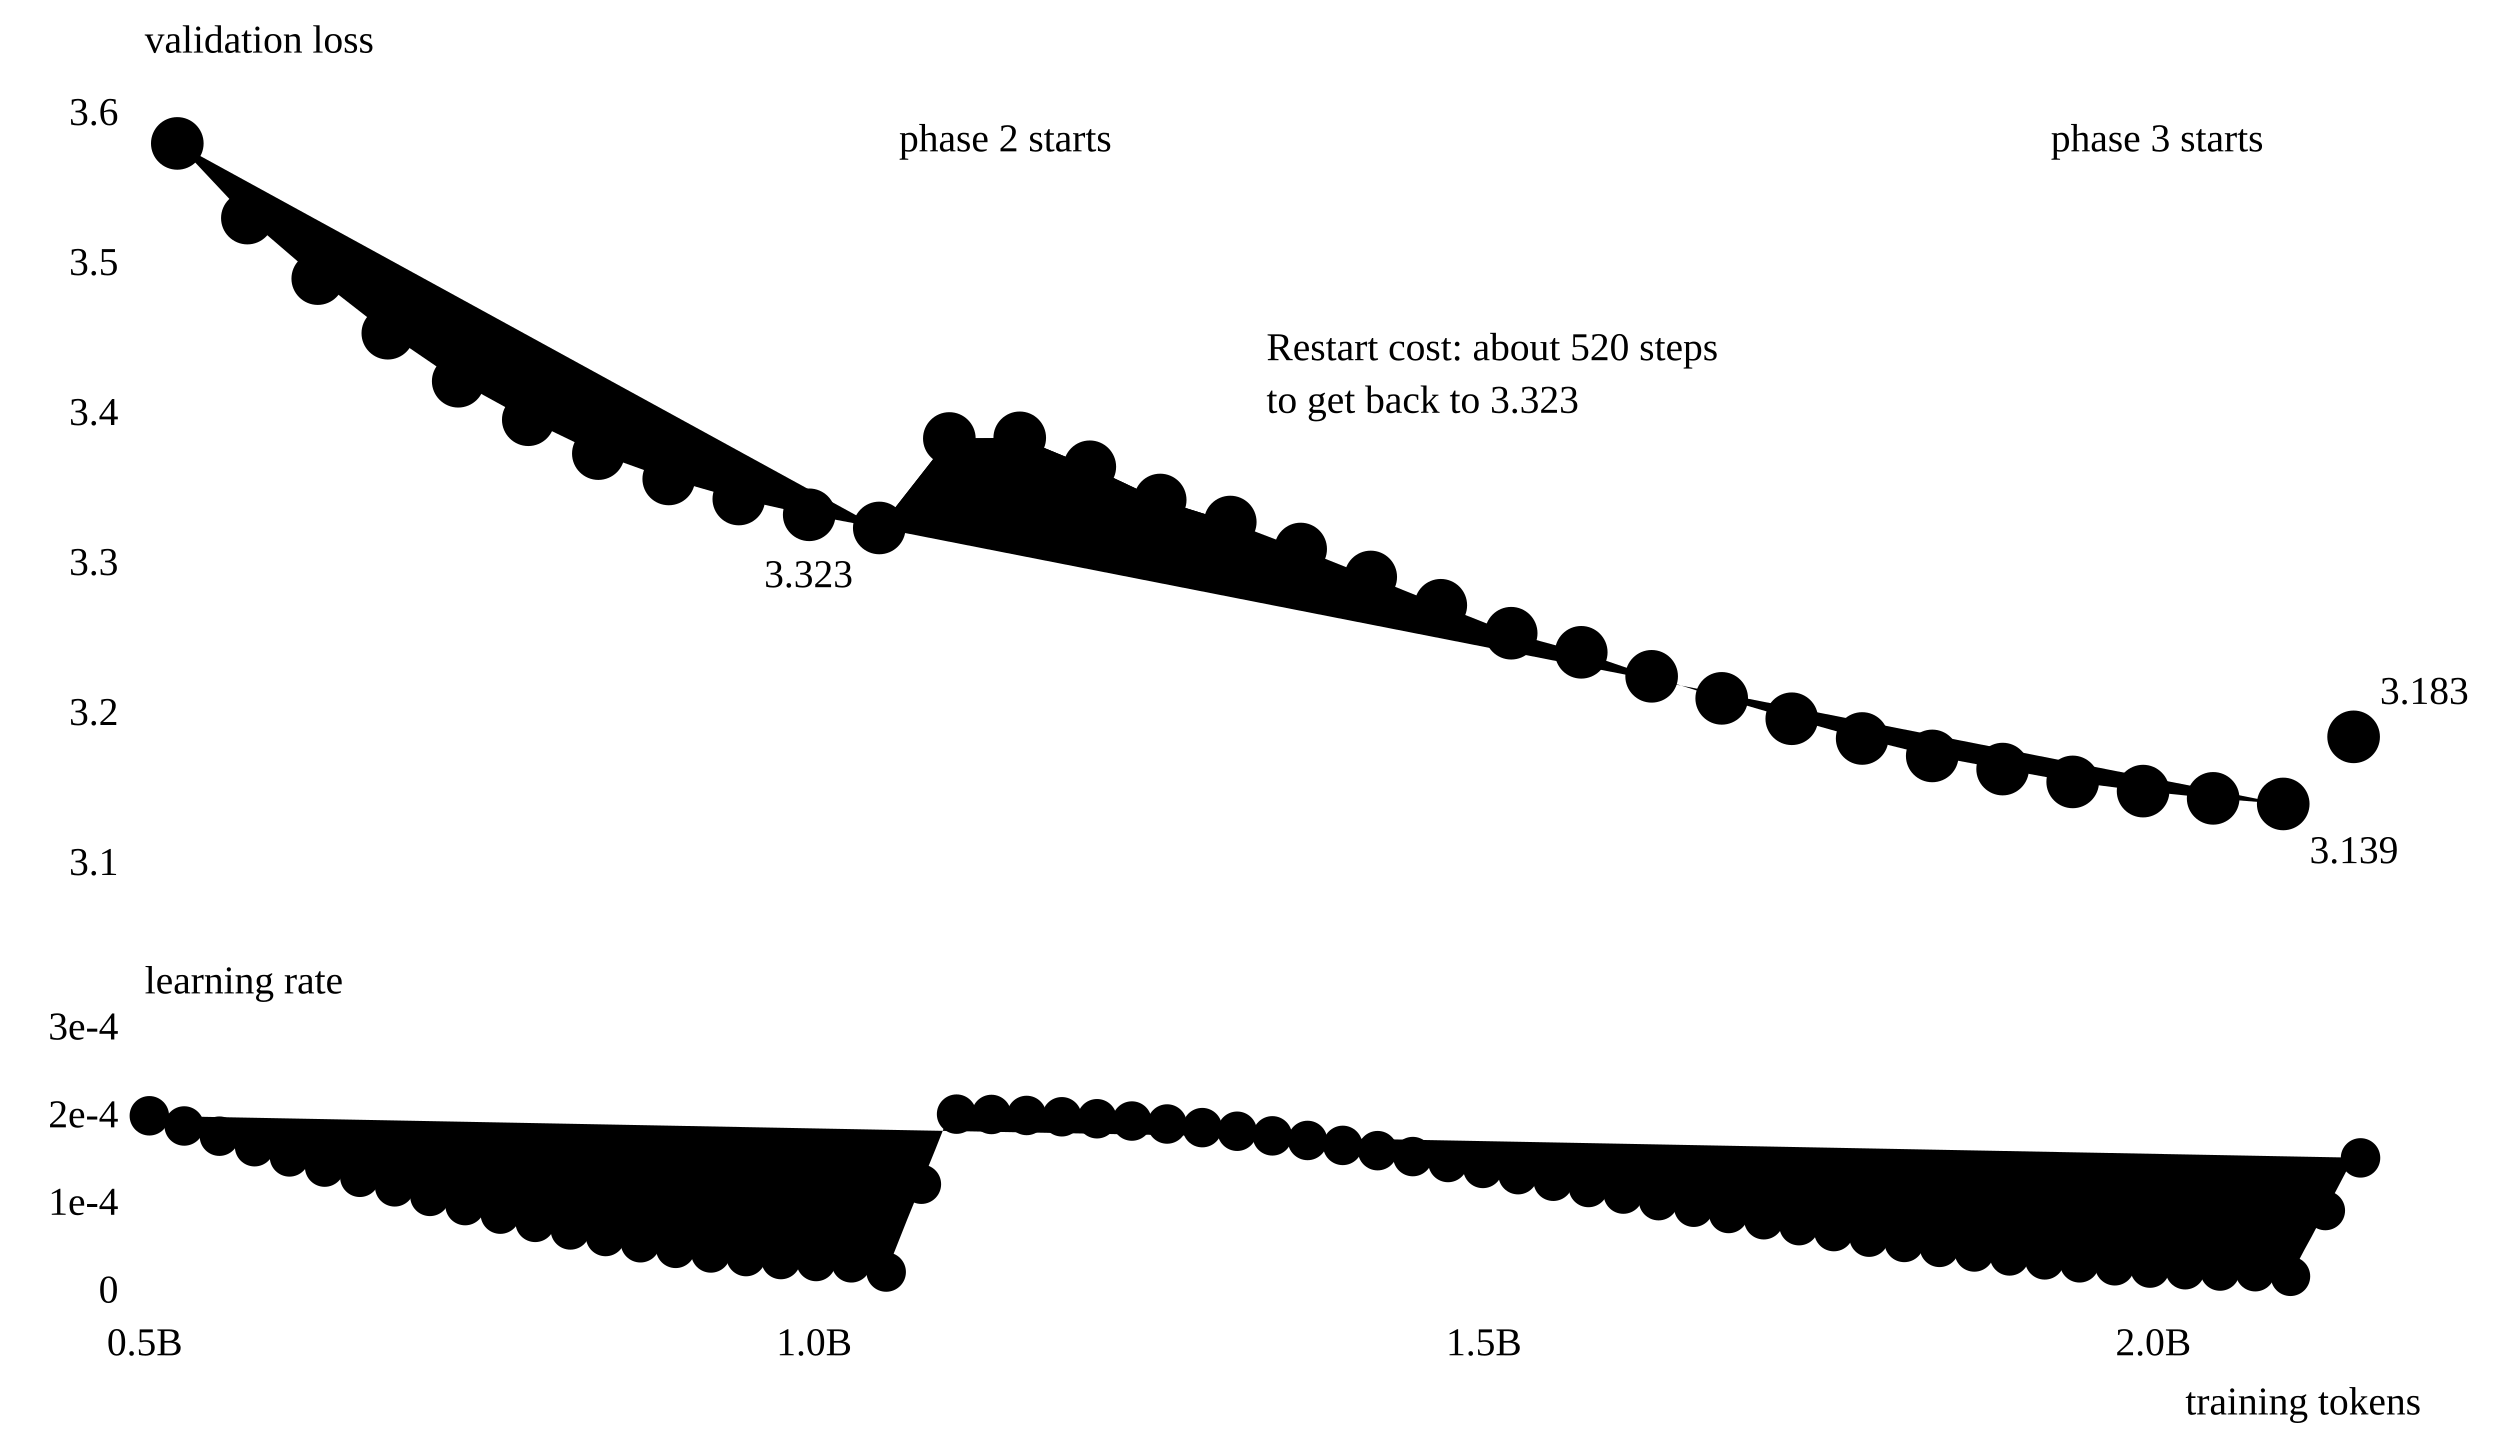
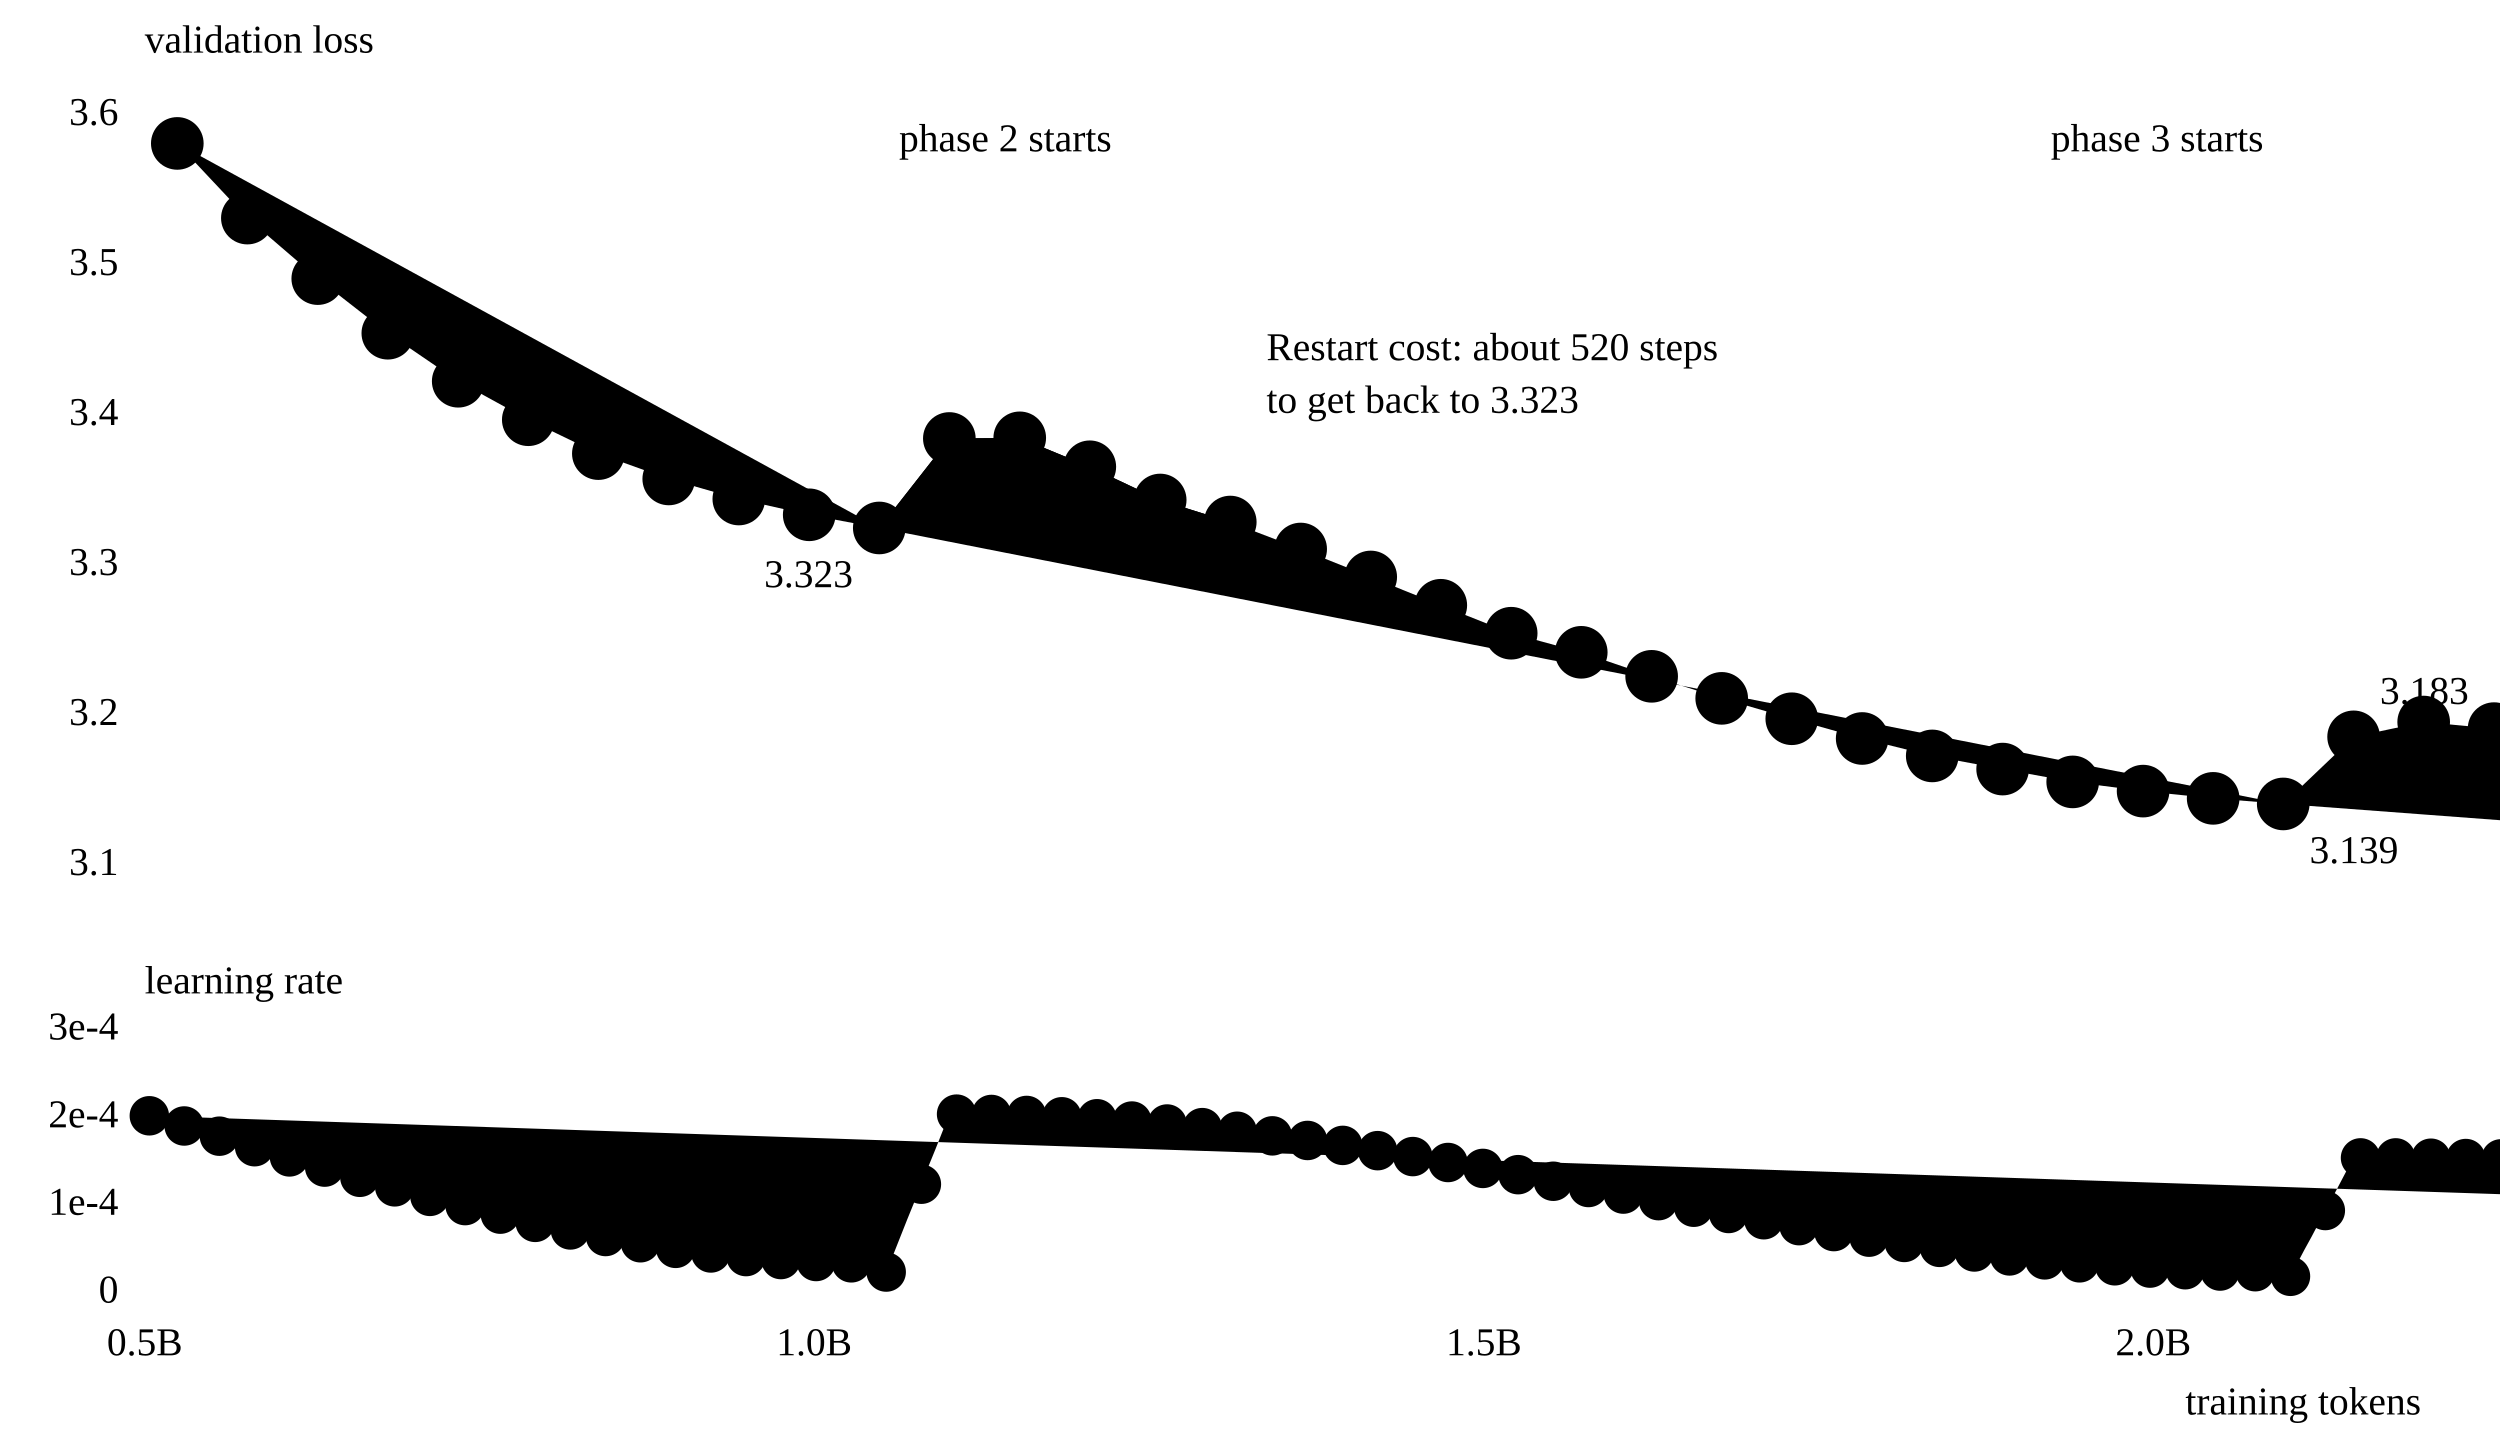
<svg class="chart" viewBox="0 0 760 436" role="img" aria-labelledby="validation-loss-and-lear-t validation-loss-and-lear-d">
  <text class="axis-label" x="44" y="16">validation loss</text>
  <line class="grid" x1="44" x2="736" y1="262.0" y2="262.0" />
  <text class="tick" x="36" y="266.0" text-anchor="end">3.1</text>
  <line class="grid" x1="44" x2="736" y1="216.4" y2="216.4" />
  <text class="tick" x="36" y="220.4" text-anchor="end">3.2</text>
  <line class="grid" x1="44" x2="736" y1="170.8" y2="170.8" />
  <text class="tick" x="36" y="174.8" text-anchor="end">3.3</text>
  <line class="grid" x1="44" x2="736" y1="125.2" y2="125.2" />
  <text class="tick" x="36" y="129.2" text-anchor="end">3.4</text>
  <line class="grid" x1="44" x2="736" y1="79.6" y2="79.6" />
  <text class="tick" x="36" y="83.6" text-anchor="end">3.5</text>
  <line class="grid" x1="44" x2="736" y1="34.0" y2="34.0" />
  <text class="tick" x="36" y="38.0" text-anchor="end">3.6</text>
  <path class="debt" d="M267.3,160.5 L288.6,133.3 L310.0,133.1 L331.3,141.9 L352.7,152.0 L374.0,158.7 L378.6,160.5 Z" />
  <line class="ref" x1="267.3" x2="418.6" y1="160.5" y2="160.5" />
  <line class="leader" x1="353.0" y1="138.9" x2="381.0" y2="111.5" />
  <text class="note-strong" x="385.0" y="109.5">Restart cost: about 520 steps</text>
  <text class="note" x="385.0" y="125.5">to get back to 3.323</text>
  <line class="boundary" x1="267.3" x2="267.3" y1="34" y2="392" />
  <text class="note" x="273.3" y="46" text-anchor="start">phase 2 starts</text>
  <line class="boundary" x1="694.1" x2="694.1" y1="34" y2="392" />
  <text class="note" x="688.1" y="46" text-anchor="end">phase 3 starts</text>
  <path class="line" d="M53.9,43.6 L75.2,66.3 L96.6,84.7 L117.9,101.3 L139.3,115.9 L160.6,127.6 L181.9,137.9 L203.3,145.6 L224.6,151.7 L246.0,156.5 L267.3,160.5" />
  <path class="line" d="M267.3,160.5 L288.6,133.3 L310.0,133.1 L331.3,141.9 L352.7,152.0 L374.0,158.7 L395.4,166.9 L416.7,175.4 L438.0,184.0 L459.4,192.5 L480.7,198.3 L502.1,205.6 L523.4,212.3 L544.7,218.5 L566.1,224.5 L587.4,229.8 L608.8,233.8 L630.1,237.7 L651.5,240.5 L672.8,242.7 L694.1,244.4" />
-   <path class="line line-live" d="M694.1,244.4 L715.5,224.0" />
+   <path class="line line-live" d="M694.1,244.4 L715.5,224.0 L736.8,219.5 L758.2,221.5 L779.5,224.4 L800.8,226.4 L822.2,229.4 L843.5,233.1 L864.9,237.4 L886.2,240.7 L907.6,244.1 L928.9,247.7 L950.2,251.3 L971.6,254.8 L992.9,256.7 L1014.3,260.0 L1035.6,263.9 L1056.9,266.6 L1078.3,269.7 L1099.6,273.4 L1121.0,275.9 L1142.3,278.4 L1163.7,281.2 L1185.0,284.2 L1206.3,286.4 L1227.7,288.0 L1249.0,290.3 L1270.4,292.6 L1291.7,295.4 L1313.0,296.9 L1334.4,298.5 L1355.7,300.1 L1377.1,301.7 L1398.4,302.9 L1419.7,303.8 L1441.1,305.2 L1462.4,305.9 L1483.8,306.5 L1505.1,307.3 L1526.5,308.1 L1547.8,308.4" />
  <circle class="hit" cx="53.9" cy="43.6" r="8" />
  <circle class="hit" cx="75.2" cy="66.3" r="8" />
  <circle class="hit" cx="96.6" cy="84.7" r="8" />
  <circle class="hit" cx="117.9" cy="101.3" r="8" />
  <circle class="hit" cx="139.3" cy="115.9" r="8" />
  <circle class="hit" cx="160.6" cy="127.6" r="8" />
  <circle class="hit" cx="181.9" cy="137.9" r="8" />
  <circle class="hit" cx="203.3" cy="145.6" r="8" />
  <circle class="hit" cx="224.6" cy="151.7" r="8" />
  <circle class="hit" cx="246.0" cy="156.5" r="8" />
  <circle class="hit" cx="267.3" cy="160.5" r="8" />
  <circle class="hit" cx="288.6" cy="133.3" r="8" />
  <circle class="hit" cx="310.0" cy="133.1" r="8" />
  <circle class="hit" cx="331.3" cy="141.9" r="8" />
  <circle class="hit" cx="352.7" cy="152.0" r="8" />
  <circle class="hit" cx="374.0" cy="158.7" r="8" />
  <circle class="hit" cx="395.4" cy="166.9" r="8" />
  <circle class="hit" cx="416.7" cy="175.4" r="8" />
  <circle class="hit" cx="438.0" cy="184.0" r="8" />
  <circle class="hit" cx="459.4" cy="192.5" r="8" />
  <circle class="hit" cx="480.7" cy="198.3" r="8" />
  <circle class="hit" cx="502.1" cy="205.6" r="8" />
  <circle class="hit" cx="523.4" cy="212.3" r="8" />
  <circle class="hit" cx="544.7" cy="218.5" r="8" />
  <circle class="hit" cx="566.1" cy="224.5" r="8" />
  <circle class="hit" cx="587.4" cy="229.8" r="8" />
  <circle class="hit" cx="608.8" cy="233.8" r="8" />
  <circle class="hit" cx="630.1" cy="237.7" r="8" />
  <circle class="hit" cx="651.5" cy="240.5" r="8" />
  <circle class="hit" cx="672.8" cy="242.7" r="8" />
  <circle class="hit" cx="694.1" cy="244.4" r="8" />
  <circle class="hit" cx="715.5" cy="224.0" r="8" />
+   <circle class="hit" cx="736.8" cy="219.5" r="8" />
+   <circle class="hit" cx="758.2" cy="221.5" r="8" />
+   <circle class="hit" cx="779.5" cy="224.4" r="8" />
+   <circle class="hit" cx="800.8" cy="226.4" r="8" />
+   <circle class="hit" cx="822.2" cy="229.4" r="8" />
+   <circle class="hit" cx="843.5" cy="233.1" r="8" />
+   <circle class="hit" cx="864.9" cy="237.4" r="8" />
+   <circle class="hit" cx="886.2" cy="240.7" r="8" />
+   <circle class="hit" cx="907.6" cy="244.1" r="8" />
+   <circle class="hit" cx="928.9" cy="247.7" r="8" />
+   <circle class="hit" cx="950.2" cy="251.3" r="8" />
+   <circle class="hit" cx="971.6" cy="254.8" r="8" />
+   <circle class="hit" cx="992.9" cy="256.7" r="8" />
+   <circle class="hit" cx="1014.3" cy="260.0" r="8" />
+   <circle class="hit" cx="1035.6" cy="263.9" r="8" />
+   <circle class="hit" cx="1056.9" cy="266.6" r="8" />
+   <circle class="hit" cx="1078.3" cy="269.7" r="8" />
+   <circle class="hit" cx="1099.6" cy="273.4" r="8" />
+   <circle class="hit" cx="1121.0" cy="275.9" r="8" />
+   <circle class="hit" cx="1142.3" cy="278.4" r="8" />
+   <circle class="hit" cx="1163.7" cy="281.2" r="8" />
+   <circle class="hit" cx="1185.0" cy="284.2" r="8" />
+   <circle class="hit" cx="1206.3" cy="286.4" r="8" />
+   <circle class="hit" cx="1227.7" cy="288.0" r="8" />
+   <circle class="hit" cx="1249.0" cy="290.3" r="8" />
+   <circle class="hit" cx="1270.4" cy="292.6" r="8" />
+   <circle class="hit" cx="1291.7" cy="295.4" r="8" />
+   <circle class="hit" cx="1313.0" cy="296.9" r="8" />
+   <circle class="hit" cx="1334.4" cy="298.5" r="8" />
+   <circle class="hit" cx="1355.7" cy="300.1" r="8" />
+   <circle class="hit" cx="1377.1" cy="301.7" r="8" />
+   <circle class="hit" cx="1398.4" cy="302.9" r="8" />
+   <circle class="hit" cx="1419.7" cy="303.8" r="8" />
+   <circle class="hit" cx="1441.1" cy="305.2" r="8" />
+   <circle class="hit" cx="1462.4" cy="305.9" r="8" />
+   <circle class="hit" cx="1483.8" cy="306.5" r="8" />
+   <circle class="hit" cx="1505.1" cy="307.3" r="8" />
+   <circle class="hit" cx="1526.5" cy="308.1" r="8" />
+   <circle class="hit" cx="1547.8" cy="308.4" r="8" />
  <circle class="dot" cx="267.3" cy="160.5" r="4" />
  <text class="value" x="259.3" y="178.5" text-anchor="end">3.323</text>
  <circle class="dot" cx="694.1" cy="244.4" r="4" />
  <text class="value" x="702.1" y="262.4" text-anchor="start">3.139</text>
  <circle class="dot" cx="715.5" cy="224.0" r="4" />
  <text class="value" x="723.5" y="214.0" text-anchor="start">3.183</text>
  <text class="axis-label" x="44" y="302">learning rate</text>
  <line class="grid" x1="44" x2="736" y1="392.0" y2="392.0" />
  <text class="tick" x="36" y="396.0" text-anchor="end">0</text>
  <line class="grid" x1="44" x2="736" y1="365.3" y2="365.3" />
  <text class="tick" x="36" y="369.3" text-anchor="end">1e-4</text>
  <line class="grid" x1="44" x2="736" y1="338.7" y2="338.7" />
  <text class="tick" x="36" y="342.7" text-anchor="end">2e-4</text>
  <line class="grid" x1="44" x2="736" y1="312.0" y2="312.0" />
  <text class="tick" x="36" y="316.0" text-anchor="end">3e-4</text>
-   <path class="line line-thin" d="M45.4,339.2 L47.5,339.8 L49.6,340.5 L51.8,341.1 L53.9,341.7 L56.0,342.3 L58.2,342.9 L60.3,343.6 L62.4,344.2 L64.6,344.8 L66.7,345.4 L68.8,346.1 L71.0,346.7 L73.1,347.3 L75.2,347.9 L77.4,348.6 L79.5,349.2 L81.6,349.8 L83.8,350.4 L85.9,351.1 L88.0,351.7 L90.2,352.3 L92.3,352.9 L94.4,353.6 L96.6,354.2 L98.7,354.8 L100.8,355.4 L103.0,356.0 L105.1,356.6 L107.2,357.3 L109.4,357.9 L111.5,358.5 L113.6,359.1 L115.8,359.7 L117.9,360.3 L120.0,360.8 L122.2,361.4 L124.3,362.0 L126.4,362.6 L128.6,363.2 L130.7,363.7 L132.9,364.3 L135.0,364.8 L137.1,365.4 L139.3,365.9 L141.4,366.5 L143.5,367.0 L145.7,367.6 L147.8,368.1 L149.9,368.6 L152.1,369.1 L154.2,369.6 L156.3,370.1 L158.5,370.6 L160.6,371.1 L162.7,371.6 L164.9,372.0 L167.0,372.5 L169.1,373.0 L171.3,373.4 L173.4,373.9 L175.5,374.3 L177.7,374.7 L179.8,375.1 L181.9,375.5 L184.1,375.9 L186.2,376.3 L188.3,376.7 L190.5,377.1 L192.6,377.5 L194.7,377.8 L196.9,378.2 L199.0,378.5 L201.1,378.8 L203.3,379.1 L205.4,379.5 L207.5,379.8 L209.7,380.0 L211.8,380.3 L213.9,380.6 L216.1,380.9 L218.2,381.1 L220.4,381.4 L222.5,381.6 L224.6,381.8 L226.8,382.0 L228.9,382.2 L231.0,382.4 L233.2,382.6 L235.3,382.8 L237.4,382.9 L239.6,383.1 L241.7,383.2 L243.8,383.3 L246.0,383.4 L248.1,383.5 L250.2,383.6 L252.4,383.7 L254.5,383.8 L256.6,383.9 L258.8,383.9 L260.9,383.9 L263.0,384.0 L265.2,384.0 L267.3,384.0 L269.4,386.7 L271.6,381.3 L273.7,376.0 L275.8,370.7 L278.0,365.3 L280.1,360.0 L282.2,354.7 L284.4,349.3 L286.5,344.0 L288.6,338.7 L290.8,338.7 L292.9,338.7 L295.0,338.7 L297.2,338.7 L299.3,338.7 L301.4,338.8 L303.6,338.8 L305.7,338.9 L307.9,338.9 L310.0,339.0 L312.1,339.1 L314.3,339.1 L316.4,339.2 L318.5,339.3 L320.7,339.4 L322.8,339.5 L324.9,339.6 L327.1,339.7 L329.2,339.8 L331.3,340.0 L333.5,340.1 L335.6,340.2 L337.7,340.4 L339.9,340.5 L342.0,340.7 L344.1,340.8 L346.3,341.0 L348.4,341.2 L350.5,341.4 L352.7,341.5 L354.8,341.7 L356.9,341.9 L359.1,342.1 L361.2,342.3 L363.3,342.6 L365.5,342.8 L367.6,343.0 L369.7,343.2 L371.9,343.5 L374.0,343.7 L376.1,343.9 L378.3,344.2 L380.4,344.5 L382.5,344.7 L384.7,345.0 L386.8,345.3 L388.9,345.5 L391.1,345.8 L393.2,346.1 L395.4,346.4 L397.5,346.7 L399.6,347.0 L401.8,347.3 L403.9,347.6 L406.0,347.9 L408.2,348.2 L410.3,348.5 L412.4,348.9 L414.6,349.2 L416.7,349.5 L418.8,349.8 L421.0,350.2 L423.1,350.5 L425.2,350.9 L427.4,351.2 L429.5,351.6 L431.6,351.9 L433.8,352.3 L435.9,352.6 L438.0,353.0 L440.2,353.4 L442.3,353.7 L444.4,354.1 L446.6,354.5 L448.7,354.8 L450.8,355.2 L453.0,355.6 L455.1,356.0 L457.2,356.4 L459.4,356.7 L461.5,357.1 L463.6,357.5 L465.8,357.9 L467.9,358.3 L470.0,358.7 L472.2,359.1 L474.3,359.5 L476.5,359.9 L478.6,360.3 L480.7,360.6 L482.9,361.0 L485.0,361.4 L487.1,361.8 L489.3,362.2 L491.4,362.6 L493.5,363.0 L495.7,363.4 L497.8,363.8 L499.9,364.2 L502.1,364.6 L504.2,365.0 L506.3,365.4 L508.5,365.8 L510.6,366.2 L512.7,366.6 L514.9,367.0 L517.0,367.4 L519.1,367.7 L521.3,368.1 L523.4,368.5 L525.5,368.9 L527.7,369.3 L529.8,369.7 L531.9,370.0 L534.1,370.4 L536.2,370.8 L538.3,371.2 L540.5,371.5 L542.6,371.9 L544.7,372.3 L546.9,372.6 L549.0,373.0 L551.1,373.3 L553.3,373.7 L555.4,374.1 L557.5,374.4 L559.7,374.7 L561.8,375.1 L564.0,375.4 L566.1,375.8 L568.2,376.1 L570.4,376.4 L572.5,376.7 L574.6,377.1 L576.8,377.4 L578.9,377.7 L581.0,378.0 L583.2,378.3 L585.3,378.6 L587.4,378.9 L589.6,379.2 L591.7,379.5 L593.8,379.7 L596.0,380.0 L598.1,380.3 L600.2,380.6 L602.4,380.8 L604.5,381.1 L606.6,381.3 L608.8,381.6 L610.9,381.8 L613.0,382.1 L615.2,382.3 L617.3,382.5 L619.4,382.7 L621.6,383.0 L623.7,383.2 L625.8,383.4 L628.0,383.6 L630.1,383.8 L632.2,383.9 L634.4,384.1 L636.5,384.3 L638.6,384.5 L640.8,384.6 L642.9,384.8 L645.0,384.9 L647.2,385.1 L649.3,385.2 L651.5,385.4 L653.6,385.5 L655.7,385.6 L657.9,385.7 L660.0,385.8 L662.1,385.9 L664.3,386.0 L666.4,386.1 L668.5,386.2 L670.7,386.3 L672.8,386.3 L674.9,386.4 L677.1,386.5 L679.2,386.5 L681.3,386.5 L683.5,386.6 L685.6,386.6 L687.7,386.6 L689.9,386.7 L692.0,386.7 L694.1,386.7 L696.3,388.0 L698.4,384.0 L700.5,380.0 L702.7,376.0 L704.8,372.0 L706.9,368.0 L709.1,364.0 L711.2,360.0 L713.3,356.0 L715.5,352.0 L717.6,352.0 L719.7,352.0" />
+   <path class="line line-thin" d="M45.4,339.2 L47.5,339.8 L49.6,340.5 L51.8,341.1 L53.9,341.7 L56.0,342.3 L58.2,342.9 L60.3,343.6 L62.4,344.2 L64.6,344.8 L66.7,345.4 L68.8,346.1 L71.0,346.7 L73.1,347.3 L75.2,347.9 L77.4,348.6 L79.5,349.2 L81.6,349.8 L83.8,350.4 L85.9,351.1 L88.0,351.7 L90.2,352.3 L92.3,352.9 L94.4,353.6 L96.6,354.2 L98.7,354.8 L100.8,355.4 L103.0,356.0 L105.1,356.6 L107.2,357.3 L109.4,357.9 L111.5,358.5 L113.6,359.1 L115.8,359.7 L117.9,360.3 L120.0,360.8 L122.2,361.4 L124.3,362.0 L126.4,362.6 L128.6,363.2 L130.7,363.7 L132.9,364.3 L135.0,364.8 L137.1,365.4 L139.3,365.9 L141.4,366.5 L143.5,367.0 L145.7,367.6 L147.8,368.1 L149.9,368.6 L152.1,369.1 L154.2,369.6 L156.3,370.1 L158.5,370.6 L160.6,371.1 L162.7,371.6 L164.9,372.0 L167.0,372.5 L169.1,373.0 L171.3,373.4 L173.4,373.9 L175.5,374.3 L177.7,374.7 L179.8,375.1 L181.9,375.5 L184.1,375.9 L186.2,376.3 L188.3,376.7 L190.5,377.1 L192.6,377.5 L194.7,377.8 L196.9,378.2 L199.0,378.5 L201.1,378.8 L203.3,379.1 L205.4,379.5 L207.5,379.8 L209.7,380.0 L211.8,380.3 L213.9,380.6 L216.1,380.9 L218.2,381.1 L220.4,381.4 L222.5,381.6 L224.6,381.8 L226.8,382.0 L228.9,382.2 L231.0,382.4 L233.2,382.6 L235.3,382.8 L237.4,382.9 L239.6,383.1 L241.7,383.2 L243.8,383.3 L246.0,383.4 L248.1,383.5 L250.2,383.6 L252.4,383.7 L254.5,383.8 L256.6,383.9 L258.8,383.9 L260.9,383.9 L263.0,384.0 L265.2,384.0 L267.3,384.0 L269.4,386.7 L271.6,381.3 L273.7,376.0 L275.8,370.7 L278.0,365.3 L280.1,360.0 L282.2,354.7 L284.4,349.3 L286.5,344.0 L288.6,338.7 L290.8,338.7 L292.9,338.7 L295.0,338.7 L297.2,338.7 L299.3,338.7 L301.4,338.8 L303.6,338.8 L305.7,338.9 L307.9,338.9 L310.0,339.0 L312.1,339.1 L314.3,339.1 L316.4,339.2 L318.5,339.3 L320.7,339.4 L322.8,339.5 L324.9,339.6 L327.1,339.7 L329.2,339.8 L331.3,340.0 L333.5,340.1 L335.6,340.2 L337.7,340.4 L339.9,340.5 L342.0,340.7 L344.1,340.8 L346.3,341.0 L348.4,341.2 L350.5,341.4 L352.7,341.5 L354.8,341.7 L356.9,341.9 L359.1,342.1 L361.2,342.3 L363.3,342.6 L365.5,342.8 L367.6,343.0 L369.7,343.2 L371.9,343.5 L374.0,343.7 L376.1,343.9 L378.3,344.2 L380.4,344.5 L382.5,344.7 L384.7,345.0 L386.8,345.3 L388.9,345.5 L391.1,345.8 L393.2,346.1 L395.4,346.4 L397.5,346.7 L399.6,347.0 L401.8,347.3 L403.9,347.6 L406.0,347.9 L408.2,348.2 L410.3,348.5 L412.4,348.9 L414.6,349.2 L416.7,349.5 L418.8,349.8 L421.0,350.2 L423.1,350.5 L425.2,350.9 L427.4,351.2 L429.5,351.6 L431.6,351.9 L433.8,352.3 L435.9,352.6 L438.0,353.0 L440.2,353.4 L442.3,353.7 L444.4,354.1 L446.6,354.5 L448.7,354.8 L450.8,355.2 L453.0,355.6 L455.1,356.0 L457.2,356.4 L459.4,356.7 L461.5,357.1 L463.6,357.5 L465.8,357.9 L467.9,358.3 L470.0,358.7 L472.2,359.1 L474.3,359.5 L476.5,359.9 L478.6,360.3 L480.7,360.6 L482.9,361.0 L485.0,361.4 L487.1,361.8 L489.3,362.2 L491.4,362.6 L493.5,363.0 L495.7,363.4 L497.8,363.8 L499.9,364.2 L502.1,364.6 L504.2,365.0 L506.3,365.4 L508.5,365.8 L510.6,366.2 L512.7,366.6 L514.9,367.0 L517.0,367.4 L519.1,367.7 L521.3,368.1 L523.4,368.5 L525.5,368.9 L527.7,369.3 L529.8,369.7 L531.9,370.0 L534.1,370.4 L536.2,370.8 L538.3,371.2 L540.5,371.5 L542.6,371.9 L544.7,372.3 L546.9,372.6 L549.0,373.0 L551.1,373.3 L553.3,373.7 L555.4,374.1 L557.5,374.4 L559.7,374.7 L561.8,375.1 L564.0,375.4 L566.1,375.8 L568.2,376.1 L570.4,376.4 L572.5,376.7 L574.6,377.1 L576.8,377.4 L578.9,377.7 L581.0,378.0 L583.2,378.3 L585.3,378.6 L587.4,378.9 L589.6,379.2 L591.7,379.5 L593.8,379.7 L596.0,380.0 L598.1,380.3 L600.2,380.6 L602.4,380.8 L604.5,381.1 L606.6,381.3 L608.8,381.6 L610.9,381.8 L613.0,382.1 L615.2,382.3 L617.3,382.5 L619.4,382.7 L621.6,383.0 L623.7,383.2 L625.8,383.4 L628.0,383.6 L630.1,383.8 L632.2,383.9 L634.4,384.1 L636.5,384.3 L638.6,384.5 L640.8,384.6 L642.9,384.8 L645.0,384.9 L647.2,385.1 L649.3,385.2 L651.5,385.4 L653.6,385.5 L655.7,385.6 L657.9,385.7 L660.0,385.8 L662.1,385.9 L664.3,386.0 L666.4,386.1 L668.5,386.2 L670.7,386.3 L672.8,386.3 L674.9,386.4 L677.1,386.5 L679.2,386.5 L681.3,386.5 L683.5,386.6 L685.6,386.6 L687.7,386.6 L689.9,386.7 L692.0,386.7 L694.1,386.7 L696.3,388.0 L698.4,384.0 L700.5,380.0 L702.7,376.0 L704.8,372.0 L706.9,368.0 L709.1,364.0 L711.2,360.0 L713.3,356.0 L715.5,352.0 L717.6,352.0 L719.7,352.0 L721.9,352.0 L724.0,352.0 L726.1,352.0 L728.3,352.0 L730.4,352.0 L732.5,352.0 L734.7,352.0 L736.8,352.1 L739.0,352.1 L741.1,352.1 L743.2,352.1 L745.4,352.1 L747.5,352.1 L749.6,352.2 L751.8,352.2 L753.9,352.2 L756.0,352.2 L758.2,352.2 L760.3,352.3 L762.4,352.3 L764.6,352.3 L766.7,352.3 L768.8,352.4 L771.0,352.4 L773.1,352.4 L775.2,352.5 L777.4,352.5 L779.5,352.5 L781.6,352.6 L783.8,352.6 L785.9,352.7 L788.0,352.7 L790.2,352.7 L792.3,352.8 L794.4,352.8 L796.6,352.9 L798.7,352.9 L800.8,353.0 L803.0,353.0 L805.1,353.1 L807.2,353.1 L809.4,353.2 L811.5,353.2 L813.6,353.3 L815.8,353.3 L817.9,353.4 L820.1,353.4 L822.2,353.5 L824.3,353.5 L826.5,353.6 L828.6,353.7 L830.7,353.7 L832.9,353.8 L835.0,353.9 L837.1,353.9 L839.3,354.0 L841.4,354.1 L843.5,354.1 L845.7,354.2 L847.8,354.3 L849.9,354.3 L852.1,354.4 L854.2,354.5 L856.3,354.6 L858.5,354.6 L860.6,354.7 L862.7,354.8 L864.9,354.9 L867.0,355.0 L869.1,355.0 L871.3,355.1 L873.4,355.2 L875.5,355.3 L877.7,355.4 L879.8,355.5 L881.9,355.6 L884.1,355.6 L886.2,355.7 L888.3,355.8 L890.5,355.9 L892.6,356.0 L894.7,356.1 L896.9,356.2 L899.0,356.3 L901.1,356.4 L903.3,356.5 L905.4,356.6 L907.6,356.7 L909.7,356.8 L911.8,356.9 L914.0,357.0 L916.1,357.1 L918.2,357.2 L920.4,357.3 L922.5,357.4 L924.6,357.5 L926.8,357.6 L928.9,357.7 L931.0,357.8 L933.2,357.9 L935.3,358.1 L937.4,358.2 L939.6,358.3 L941.7,358.4 L943.8,358.5 L946.0,358.6 L948.1,358.7 L950.2,358.8 L952.4,359.0 L954.5,359.1 L956.6,359.2 L958.8,359.3 L960.9,359.4 L963.0,359.6 L965.2,359.7 L967.3,359.8 L969.4,359.9 L971.6,360.1 L973.7,360.2 L975.8,360.3 L978.0,360.4 L980.1,360.6 L982.2,360.7 L984.4,360.8 L986.5,360.9 L988.6,361.1 L990.8,361.2 L992.9,361.3 L995.1,361.5 L997.2,361.6 L999.3,361.7 L1001.5,361.8 L1003.6,362.0 L1005.7,362.1 L1007.9,362.2 L1010.0,362.4 L1012.1,362.5 L1014.3,362.7 L1016.4,362.8 L1018.5,362.9 L1020.7,363.1 L1022.8,363.2 L1024.9,363.3 L1027.1,363.5 L1029.2,363.6 L1031.3,363.8 L1033.5,363.9 L1035.6,364.0 L1037.7,364.2 L1039.9,364.3 L1042.0,364.5 L1044.1,364.6 L1046.3,364.7 L1048.4,364.9 L1050.5,365.0 L1052.7,365.2 L1054.8,365.3 L1056.9,365.5 L1059.1,365.6 L1061.2,365.7 L1063.3,365.9 L1065.5,366.0 L1067.6,366.2 L1069.7,366.3 L1071.9,366.5 L1074.0,366.6 L1076.1,366.8 L1078.3,366.9 L1080.4,367.1 L1082.6,367.2 L1084.7,367.4 L1086.8,367.5 L1089.0,367.7 L1091.1,367.8 L1093.2,368.0 L1095.4,368.1 L1097.5,368.3 L1099.6,368.4 L1101.8,368.6 L1103.9,368.7 L1106.0,368.9 L1108.2,369.0 L1110.3,369.1 L1112.4,369.3 L1114.6,369.4 L1116.7,369.6 L1118.8,369.7 L1121.0,369.9 L1123.1,370.1 L1125.2,370.2 L1127.4,370.4 L1129.5,370.5 L1131.6,370.7 L1133.8,370.8 L1135.9,371.0 L1138.0,371.1 L1140.2,371.3 L1142.3,371.4 L1144.4,371.6 L1146.6,371.7 L1148.7,371.9 L1150.8,372.0 L1153.0,372.2 L1155.1,372.3 L1157.2,372.5 L1159.4,372.6 L1161.5,372.8 L1163.7,372.9 L1165.8,373.1 L1167.9,373.2 L1170.1,373.3 L1172.2,373.5 L1174.3,373.6 L1176.5,373.8 L1178.6,373.9 L1180.7,374.1 L1182.9,374.2 L1185.0,374.4 L1187.1,374.5 L1189.3,374.7 L1191.4,374.8 L1193.5,375.0 L1195.7,375.1 L1197.8,375.3 L1199.9,375.4 L1202.1,375.6 L1204.2,375.7 L1206.3,375.8 L1208.5,376.0 L1210.6,376.1 L1212.7,376.3 L1214.9,376.4 L1217.0,376.6 L1219.1,376.7 L1221.3,376.8 L1223.4,377.0 L1225.5,377.1 L1227.7,377.3 L1229.8,377.4 L1231.9,377.6 L1234.1,377.7 L1236.2,377.8 L1238.3,378.0 L1240.5,378.1 L1242.6,378.2 L1244.7,378.4 L1246.9,378.5 L1249.0,378.7 L1251.2,378.8 L1253.3,378.9 L1255.4,379.1 L1257.6,379.2 L1259.7,379.3 L1261.8,379.5 L1264.0,379.6 L1266.1,379.7 L1268.2,379.9 L1270.4,380.0 L1272.5,380.1 L1274.6,380.2 L1276.8,380.4 L1278.9,380.5 L1281.0,380.6 L1283.2,380.8 L1285.3,380.9 L1287.4,381.0 L1289.6,381.1 L1291.7,381.3 L1293.8,381.4 L1296.0,381.5 L1298.1,381.6 L1300.2,381.7 L1302.4,381.9 L1304.5,382.0 L1306.6,382.1 L1308.8,382.2 L1310.9,382.3 L1313.0,382.5 L1315.2,382.6 L1317.3,382.7 L1319.4,382.8 L1321.6,382.9 L1323.7,383.0 L1325.8,383.1 L1328.0,383.3 L1330.1,383.4 L1332.2,383.5 L1334.4,383.6 L1336.5,383.7 L1338.7,383.8 L1340.8,383.9 L1342.9,384.0 L1345.1,384.1 L1347.2,384.2 L1349.3,384.3 L1351.5,384.4 L1353.6,384.5 L1355.7,384.6 L1357.9,384.7 L1360.0,384.8 L1362.1,384.9 L1364.3,385.0 L1366.4,385.1 L1368.5,385.2 L1370.7,385.3 L1372.8,385.4 L1374.9,385.5 L1377.1,385.6 L1379.2,385.7 L1381.3,385.8 L1383.5,385.8 L1385.6,385.9 L1387.7,386.0 L1389.9,386.1 L1392.0,386.2 L1394.1,386.3 L1396.3,386.4 L1398.4,386.4 L1400.5,386.5 L1402.7,386.6 L1404.8,386.7 L1406.9,386.7 L1409.1,386.8 L1411.2,386.9 L1413.3,387.0 L1415.5,387.0 L1417.6,387.1 L1419.7,387.2 L1421.9,387.3 L1424.0,387.3 L1426.2,387.4 L1428.3,387.5 L1430.4,387.5 L1432.6,387.6 L1434.7,387.7 L1436.8,387.7 L1439.0,387.8 L1441.1,387.8 L1443.2,387.9 L1445.4,387.9 L1447.5,388.0 L1449.6,388.1 L1451.8,388.1 L1453.9,388.2 L1456.0,388.2 L1458.2,388.3 L1460.3,388.3 L1462.4,388.4 L1464.6,388.4 L1466.7,388.5 L1468.8,388.5 L1471.0,388.5 L1473.1,388.6 L1475.2,388.6 L1477.4,388.7 L1479.5,388.7 L1481.6,388.8 L1483.8,388.8 L1485.9,388.8 L1488.0,388.9 L1490.2,388.9 L1492.3,388.9 L1494.4,389.0 L1496.6,389.0 L1498.7,389.0 L1500.8,389.0 L1503.0,389.1 L1505.1,389.1 L1507.2,389.1 L1509.4,389.1 L1511.5,389.2 L1513.7,389.2 L1515.8,389.2 L1517.9,389.2 L1520.1,389.2 L1522.2,389.2 L1524.3,389.3 L1526.5,389.3 L1528.6,389.3 L1530.7,389.3 L1532.9,389.3 L1535.0,389.3 L1537.1,389.3 L1539.3,389.3 L1541.4,389.3 L1543.5,389.3 L1545.7,389.3 L1547.8,389.3" />
  <circle class="hit" cx="45.4" cy="339.2" r="6" />
  <circle class="hit" cx="56.0" cy="342.3" r="6" />
  <circle class="hit" cx="66.7" cy="345.4" r="6" />
  <circle class="hit" cx="77.4" cy="348.6" r="6" />
  <circle class="hit" cx="88.0" cy="351.7" r="6" />
  <circle class="hit" cx="98.7" cy="354.8" r="6" />
  <circle class="hit" cx="109.4" cy="357.9" r="6" />
  <circle class="hit" cx="120.0" cy="360.8" r="6" />
  <circle class="hit" cx="130.7" cy="363.7" r="6" />
  <circle class="hit" cx="141.4" cy="366.5" r="6" />
  <circle class="hit" cx="152.1" cy="369.1" r="6" />
  <circle class="hit" cx="162.7" cy="371.6" r="6" />
  <circle class="hit" cx="173.4" cy="373.9" r="6" />
  <circle class="hit" cx="184.1" cy="375.9" r="6" />
  <circle class="hit" cx="194.7" cy="377.8" r="6" />
  <circle class="hit" cx="205.4" cy="379.5" r="6" />
  <circle class="hit" cx="216.1" cy="380.9" r="6" />
  <circle class="hit" cx="226.8" cy="382.0" r="6" />
  <circle class="hit" cx="237.4" cy="382.9" r="6" />
  <circle class="hit" cx="248.1" cy="383.5" r="6" />
  <circle class="hit" cx="258.8" cy="383.9" r="6" />
  <circle class="hit" cx="269.4" cy="386.7" r="6" />
  <circle class="hit" cx="280.1" cy="360.0" r="6" />
  <circle class="hit" cx="290.8" cy="338.7" r="6" />
  <circle class="hit" cx="301.4" cy="338.8" r="6" />
  <circle class="hit" cx="312.1" cy="339.1" r="6" />
  <circle class="hit" cx="322.8" cy="339.5" r="6" />
  <circle class="hit" cx="333.5" cy="340.1" r="6" />
  <circle class="hit" cx="344.1" cy="340.8" r="6" />
  <circle class="hit" cx="354.8" cy="341.7" r="6" />
  <circle class="hit" cx="365.5" cy="342.8" r="6" />
  <circle class="hit" cx="376.1" cy="343.9" r="6" />
  <circle class="hit" cx="386.8" cy="345.3" r="6" />
  <circle class="hit" cx="397.5" cy="346.7" r="6" />
  <circle class="hit" cx="408.2" cy="348.2" r="6" />
  <circle class="hit" cx="418.8" cy="349.8" r="6" />
  <circle class="hit" cx="429.5" cy="351.6" r="6" />
  <circle class="hit" cx="440.2" cy="353.4" r="6" />
  <circle class="hit" cx="450.8" cy="355.2" r="6" />
  <circle class="hit" cx="461.5" cy="357.1" r="6" />
  <circle class="hit" cx="472.2" cy="359.1" r="6" />
  <circle class="hit" cx="482.9" cy="361.0" r="6" />
  <circle class="hit" cx="493.5" cy="363.0" r="6" />
  <circle class="hit" cx="504.2" cy="365.0" r="6" />
  <circle class="hit" cx="514.9" cy="367.0" r="6" />
  <circle class="hit" cx="525.5" cy="368.9" r="6" />
  <circle class="hit" cx="536.2" cy="370.8" r="6" />
  <circle class="hit" cx="546.9" cy="372.6" r="6" />
  <circle class="hit" cx="557.5" cy="374.4" r="6" />
  <circle class="hit" cx="568.2" cy="376.1" r="6" />
  <circle class="hit" cx="578.9" cy="377.7" r="6" />
  <circle class="hit" cx="589.6" cy="379.2" r="6" />
  <circle class="hit" cx="600.2" cy="380.6" r="6" />
  <circle class="hit" cx="610.9" cy="381.8" r="6" />
  <circle class="hit" cx="621.6" cy="383.0" r="6" />
  <circle class="hit" cx="632.2" cy="383.9" r="6" />
  <circle class="hit" cx="642.9" cy="384.8" r="6" />
  <circle class="hit" cx="653.6" cy="385.5" r="6" />
  <circle class="hit" cx="664.3" cy="386.0" r="6" />
  <circle class="hit" cx="674.9" cy="386.4" r="6" />
  <circle class="hit" cx="685.6" cy="386.6" r="6" />
  <circle class="hit" cx="696.3" cy="388.0" r="6" />
  <circle class="hit" cx="706.9" cy="368.0" r="6" />
  <circle class="hit" cx="717.6" cy="352.0" r="6" />
+   <circle class="hit" cx="728.3" cy="352.0" r="6" />
+   <circle class="hit" cx="739.0" cy="352.1" r="6" />
+   <circle class="hit" cx="749.6" cy="352.2" r="6" />
+   <circle class="hit" cx="760.3" cy="352.3" r="6" />
+   <circle class="hit" cx="771.0" cy="352.4" r="6" />
+   <circle class="hit" cx="781.6" cy="352.6" r="6" />
+   <circle class="hit" cx="792.3" cy="352.8" r="6" />
+   <circle class="hit" cx="803.0" cy="353.0" r="6" />
+   <circle class="hit" cx="813.6" cy="353.3" r="6" />
+   <circle class="hit" cx="824.3" cy="353.5" r="6" />
+   <circle class="hit" cx="835.0" cy="353.9" r="6" />
+   <circle class="hit" cx="845.7" cy="354.2" r="6" />
+   <circle class="hit" cx="856.3" cy="354.6" r="6" />
+   <circle class="hit" cx="867.0" cy="355.0" r="6" />
+   <circle class="hit" cx="877.7" cy="355.4" r="6" />
+   <circle class="hit" cx="888.3" cy="355.8" r="6" />
+   <circle class="hit" cx="899.0" cy="356.3" r="6" />
+   <circle class="hit" cx="909.7" cy="356.8" r="6" />
+   <circle class="hit" cx="920.4" cy="357.3" r="6" />
+   <circle class="hit" cx="931.0" cy="357.8" r="6" />
+   <circle class="hit" cx="941.7" cy="358.4" r="6" />
+   <circle class="hit" cx="952.4" cy="359.0" r="6" />
+   <circle class="hit" cx="963.0" cy="359.6" r="6" />
+   <circle class="hit" cx="973.7" cy="360.2" r="6" />
+   <circle class="hit" cx="984.4" cy="360.8" r="6" />
+   <circle class="hit" cx="995.1" cy="361.5" r="6" />
+   <circle class="hit" cx="1005.7" cy="362.1" r="6" />
+   <circle class="hit" cx="1016.4" cy="362.8" r="6" />
+   <circle class="hit" cx="1027.1" cy="363.5" r="6" />
+   <circle class="hit" cx="1037.7" cy="364.2" r="6" />
+   <circle class="hit" cx="1048.4" cy="364.9" r="6" />
+   <circle class="hit" cx="1059.1" cy="365.6" r="6" />
+   <circle class="hit" cx="1069.7" cy="366.3" r="6" />
+   <circle class="hit" cx="1080.4" cy="367.1" r="6" />
+   <circle class="hit" cx="1091.1" cy="367.8" r="6" />
+   <circle class="hit" cx="1101.8" cy="368.6" r="6" />
+   <circle class="hit" cx="1112.4" cy="369.3" r="6" />
+   <circle class="hit" cx="1123.1" cy="370.1" r="6" />
+   <circle class="hit" cx="1133.8" cy="370.8" r="6" />
+   <circle class="hit" cx="1144.4" cy="371.6" r="6" />
+   <circle class="hit" cx="1155.1" cy="372.3" r="6" />
+   <circle class="hit" cx="1165.8" cy="373.1" r="6" />
+   <circle class="hit" cx="1176.5" cy="373.8" r="6" />
+   <circle class="hit" cx="1187.1" cy="374.5" r="6" />
+   <circle class="hit" cx="1197.8" cy="375.3" r="6" />
+   <circle class="hit" cx="1208.5" cy="376.0" r="6" />
+   <circle class="hit" cx="1219.1" cy="376.7" r="6" />
+   <circle class="hit" cx="1229.8" cy="377.4" r="6" />
+   <circle class="hit" cx="1240.5" cy="378.1" r="6" />
+   <circle class="hit" cx="1251.2" cy="378.8" r="6" />
+   <circle class="hit" cx="1261.8" cy="379.5" r="6" />
+   <circle class="hit" cx="1272.5" cy="380.1" r="6" />
+   <circle class="hit" cx="1283.2" cy="380.8" r="6" />
+   <circle class="hit" cx="1293.8" cy="381.4" r="6" />
+   <circle class="hit" cx="1304.5" cy="382.0" r="6" />
+   <circle class="hit" cx="1315.2" cy="382.6" r="6" />
+   <circle class="hit" cx="1325.8" cy="383.1" r="6" />
+   <circle class="hit" cx="1336.5" cy="383.7" r="6" />
+   <circle class="hit" cx="1347.2" cy="384.2" r="6" />
+   <circle class="hit" cx="1357.9" cy="384.7" r="6" />
+   <circle class="hit" cx="1368.5" cy="385.2" r="6" />
+   <circle class="hit" cx="1379.2" cy="385.7" r="6" />
+   <circle class="hit" cx="1389.9" cy="386.1" r="6" />
+   <circle class="hit" cx="1400.5" cy="386.5" r="6" />
+   <circle class="hit" cx="1411.2" cy="386.9" r="6" />
+   <circle class="hit" cx="1421.9" cy="387.3" r="6" />
+   <circle class="hit" cx="1432.6" cy="387.6" r="6" />
+   <circle class="hit" cx="1443.2" cy="387.9" r="6" />
+   <circle class="hit" cx="1453.9" cy="388.2" r="6" />
+   <circle class="hit" cx="1464.6" cy="388.4" r="6" />
+   <circle class="hit" cx="1475.2" cy="388.6" r="6" />
+   <circle class="hit" cx="1485.9" cy="388.8" r="6" />
+   <circle class="hit" cx="1496.6" cy="389.0" r="6" />
+   <circle class="hit" cx="1507.2" cy="389.1" r="6" />
+   <circle class="hit" cx="1517.9" cy="389.2" r="6" />
+   <circle class="hit" cx="1528.6" cy="389.3" r="6" />
+   <circle class="hit" cx="1539.3" cy="389.3" r="6" />
  <text class="tick" x="44.0" y="412" text-anchor="middle">0.5B</text>
  <text class="tick" x="247.5" y="412" text-anchor="middle">1.0B</text>
  <text class="tick" x="451.1" y="412" text-anchor="middle">1.5B</text>
  <text class="tick" x="654.6" y="412" text-anchor="middle">2.0B</text>
  <text class="axis-label" x="736" y="430" text-anchor="end">training tokens</text>
</svg>
